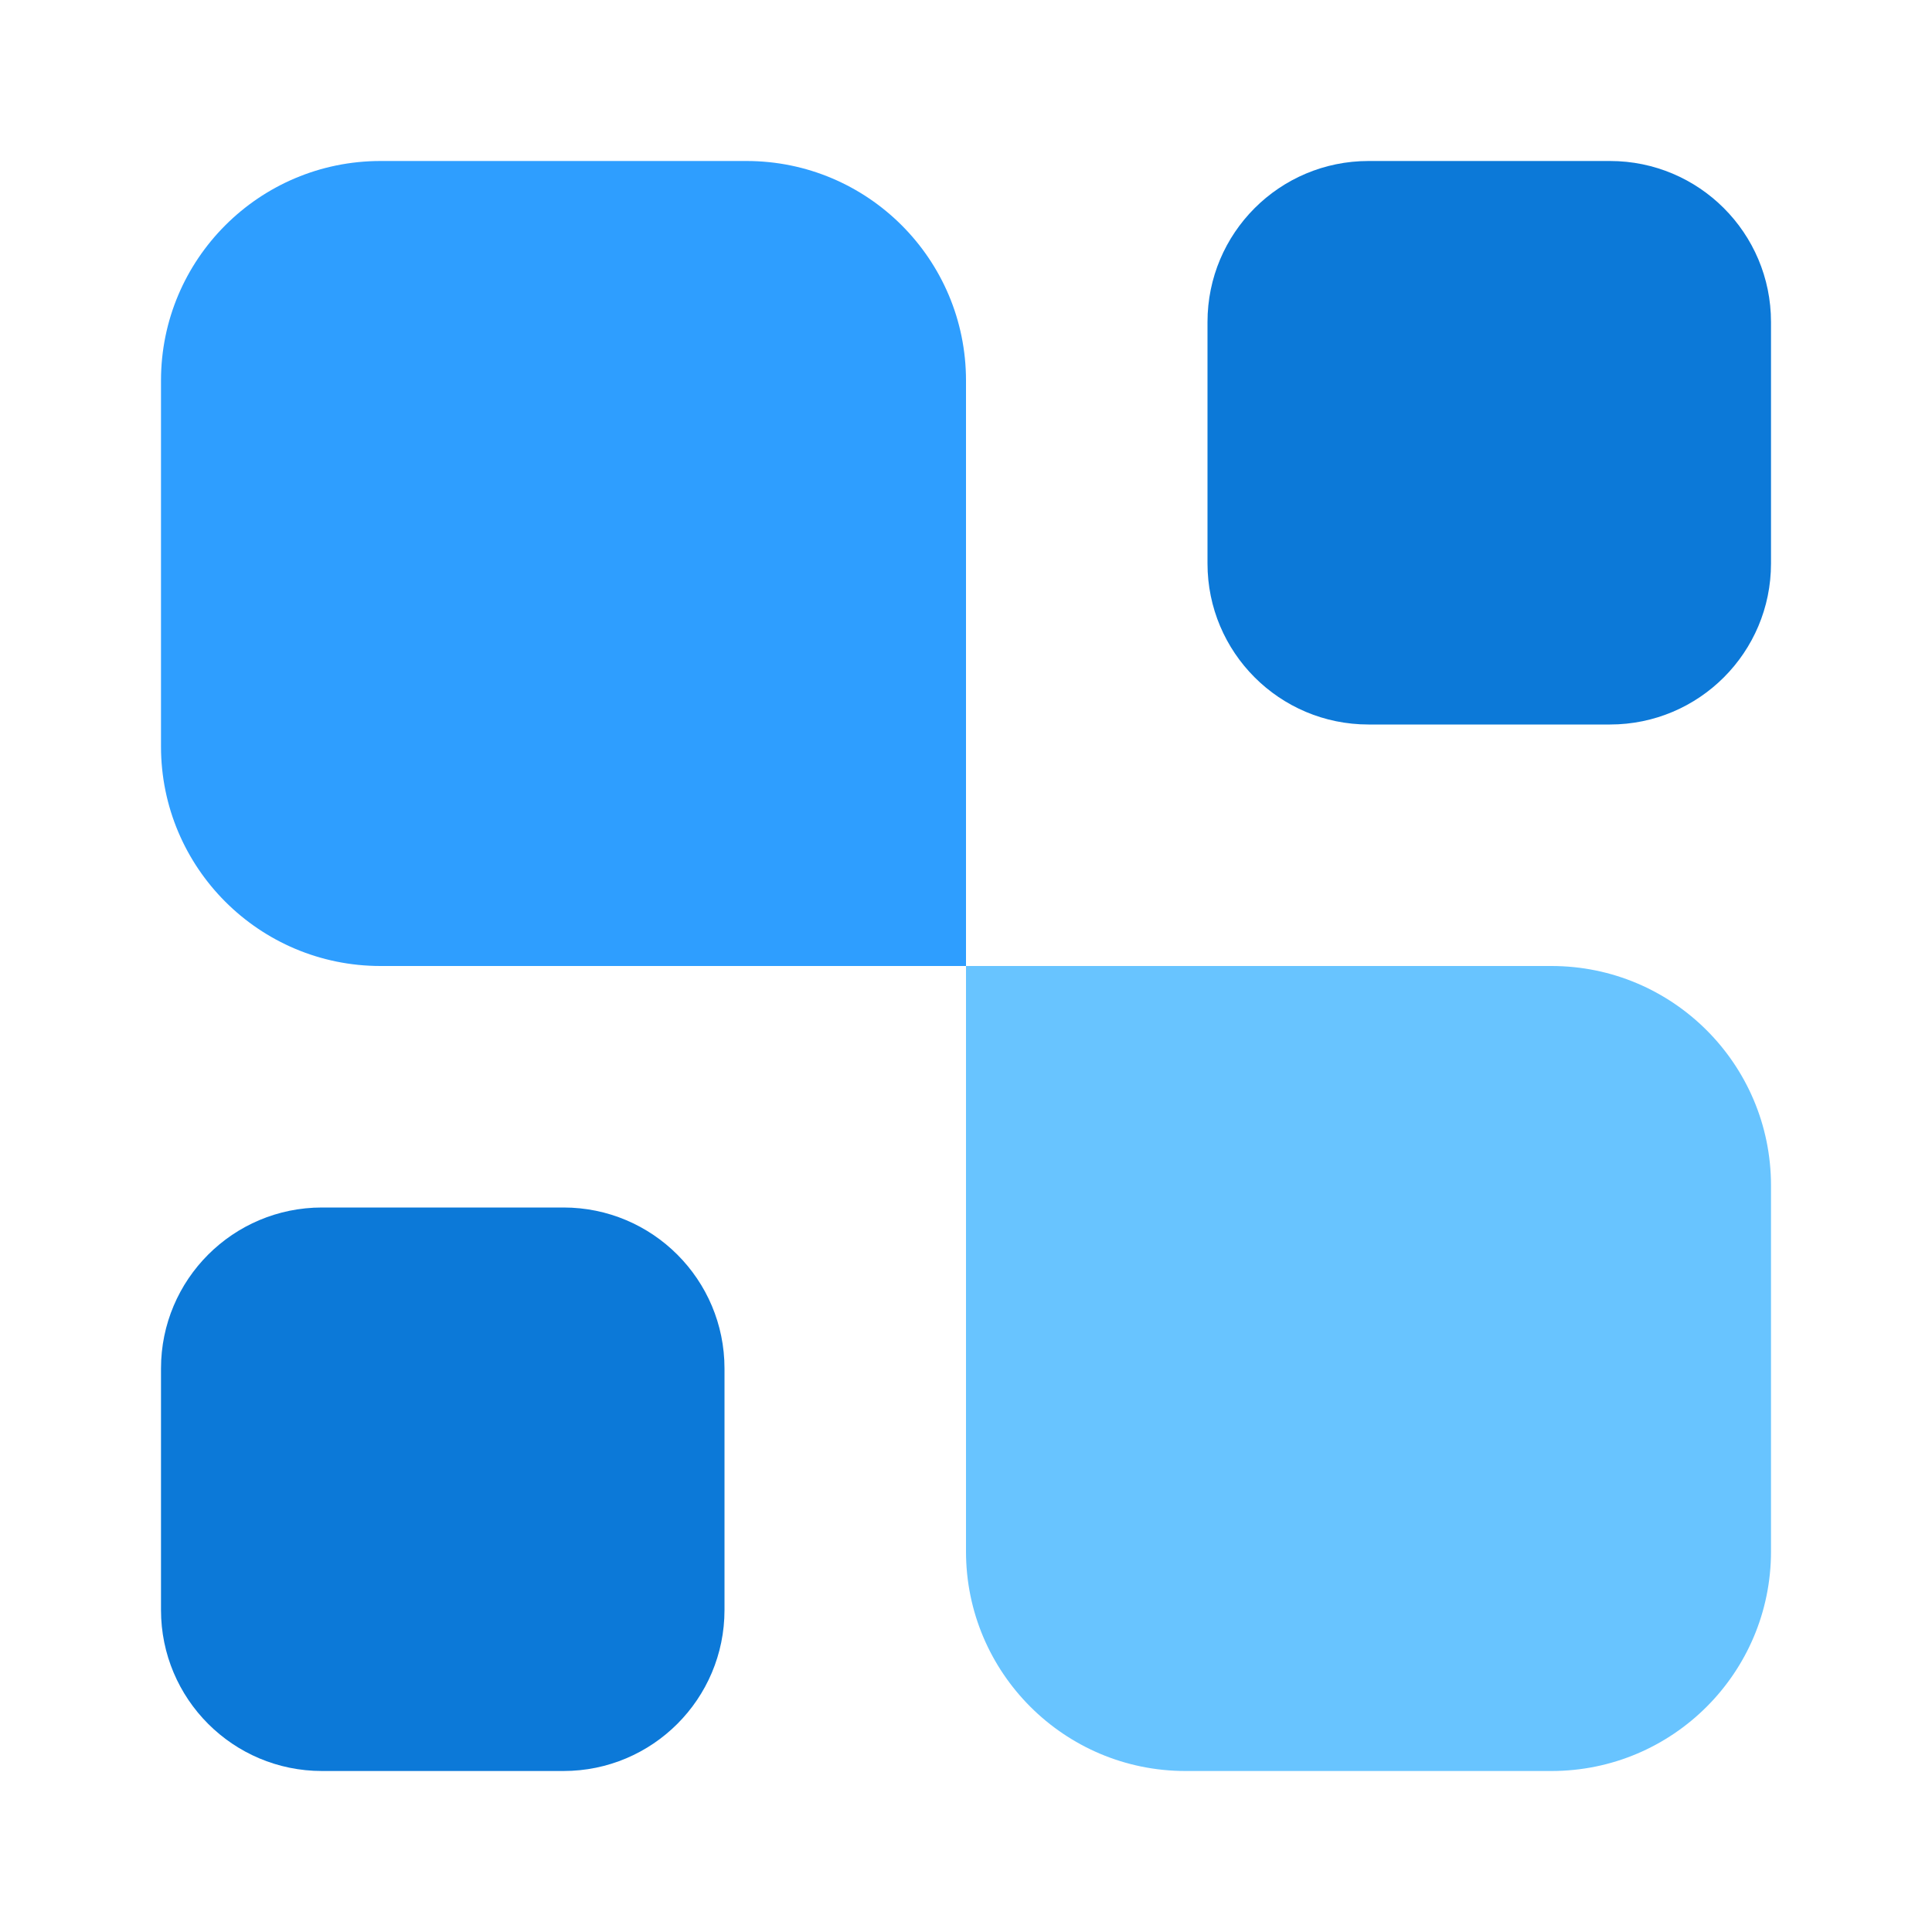
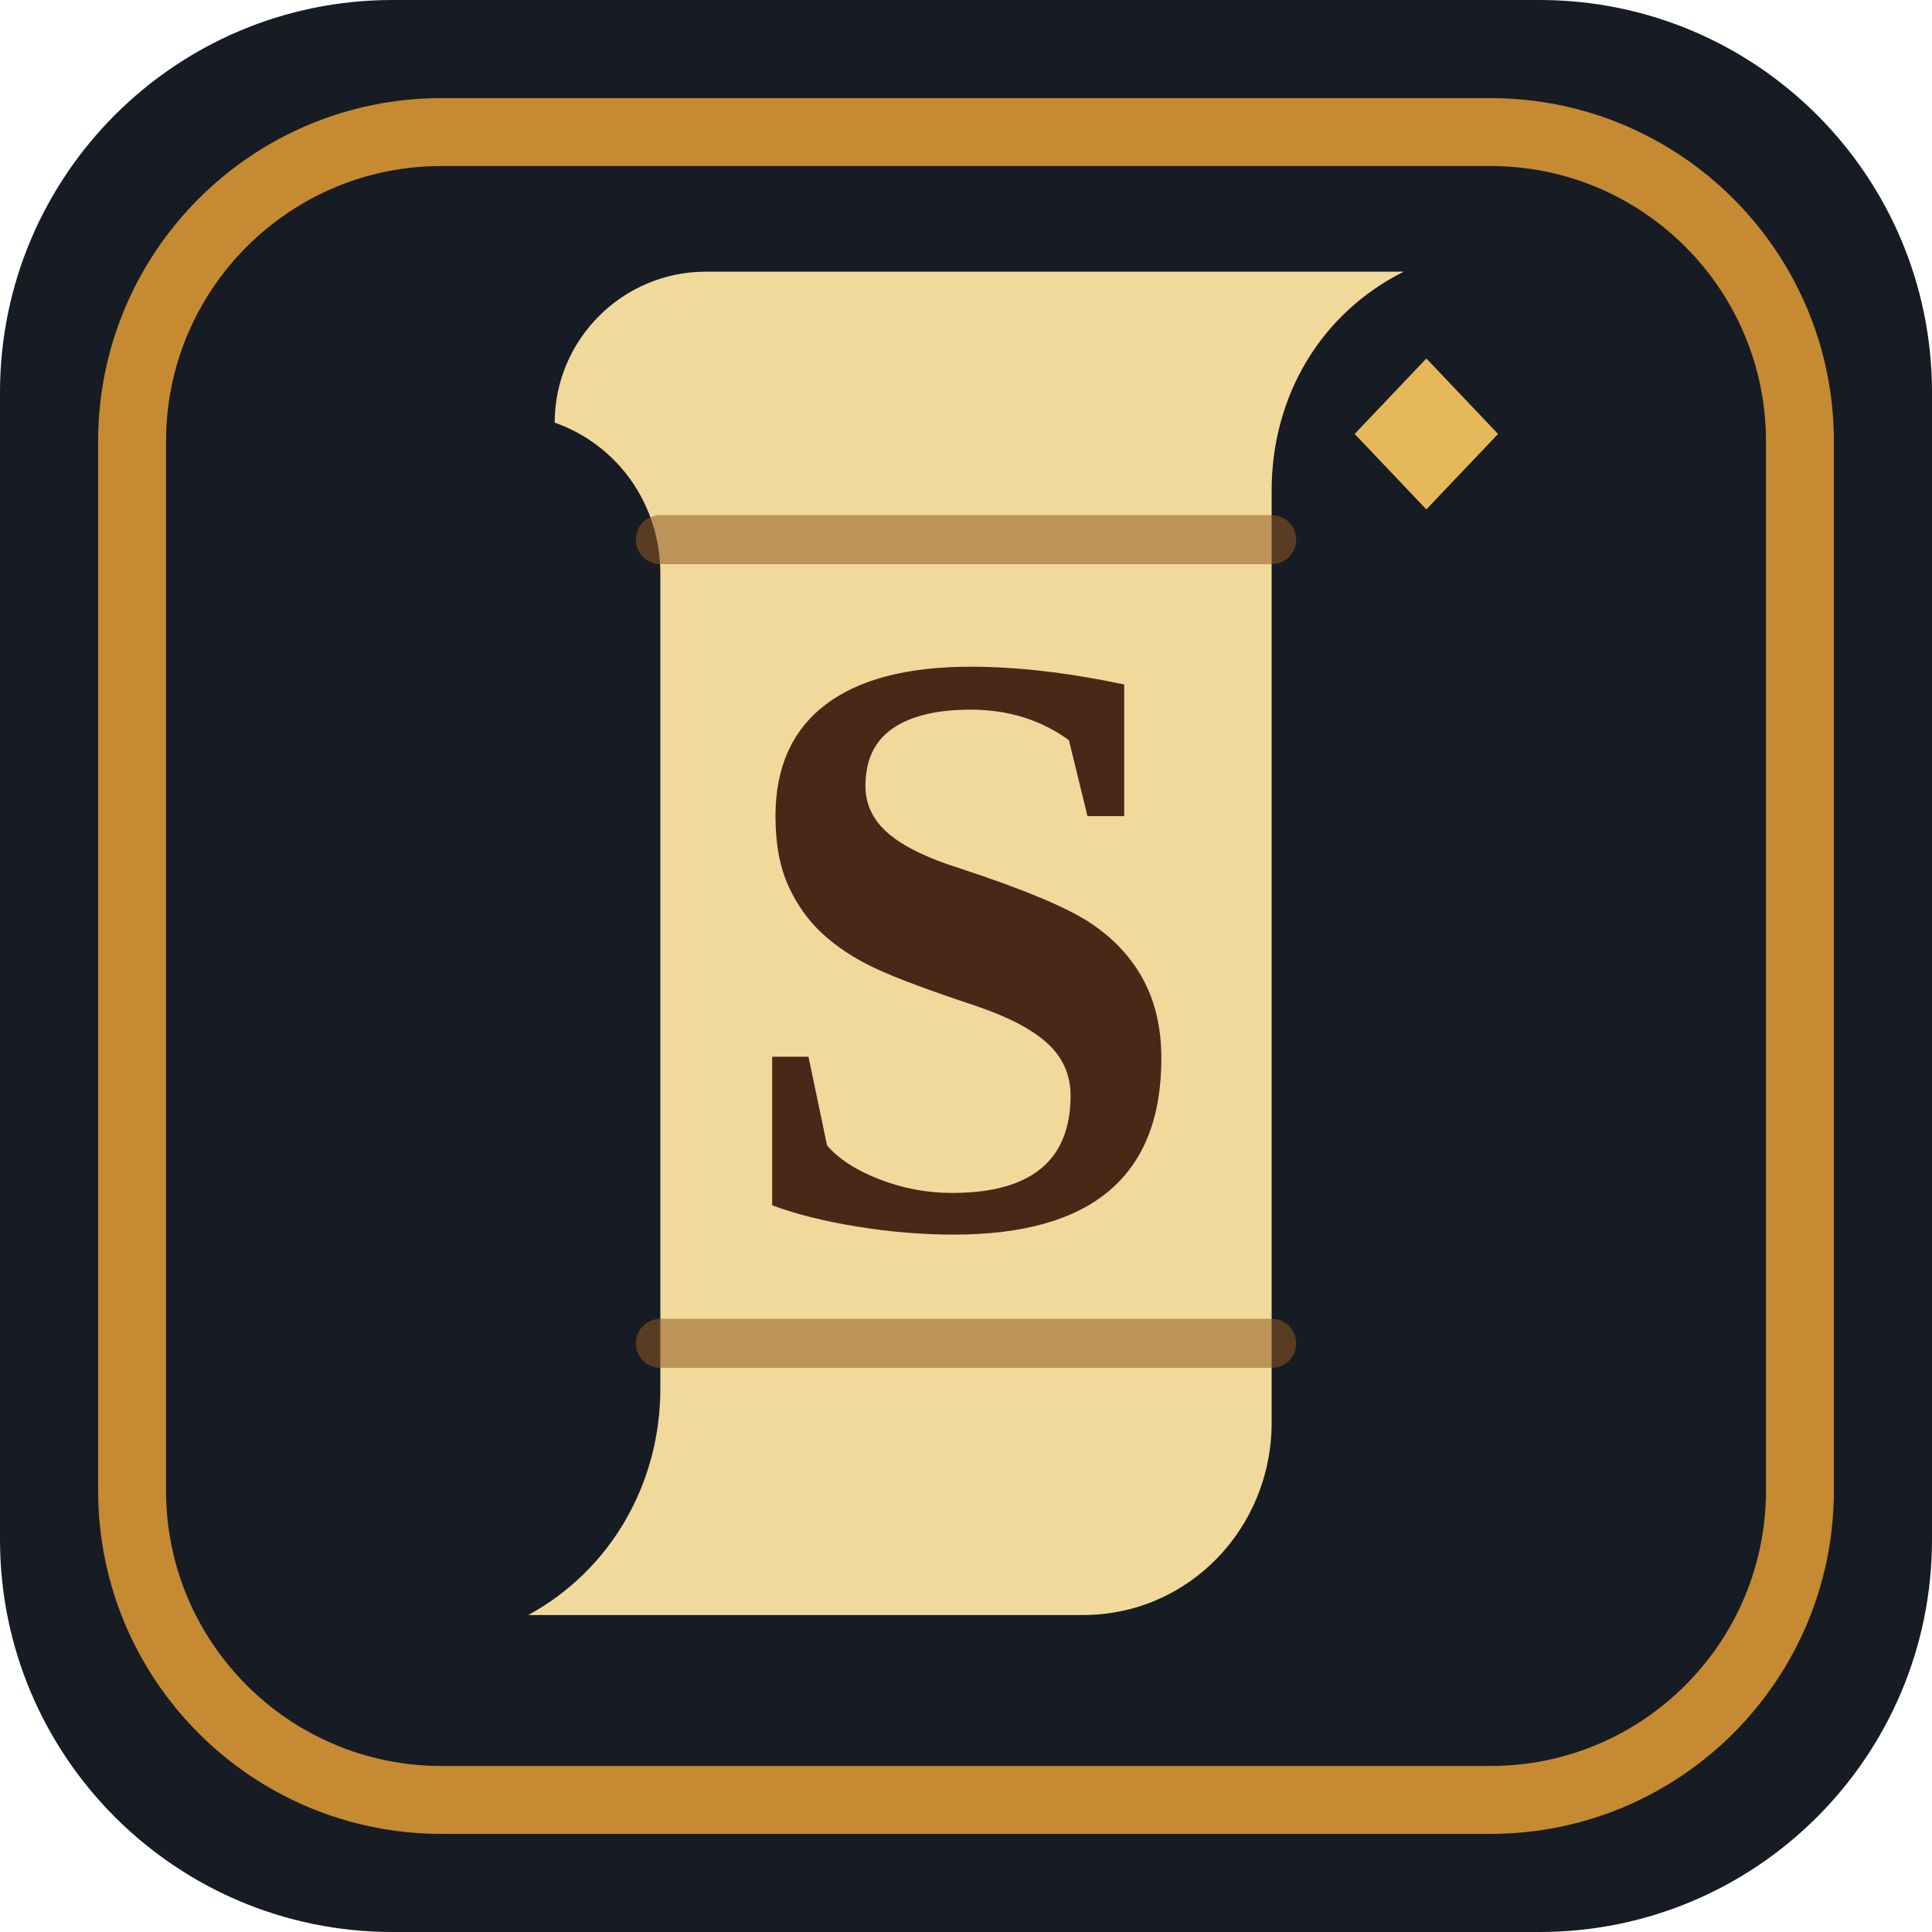
- <svg xmlns="http://www.w3.org/2000/svg" width="24" height="24" viewBox="0 0 24 24" fill="none">
-   <path d="M22 19.273C22 20.779 20.779 22 19.273 22H14.727C13.221 22 12 20.779 12 19.273V12H19.273C20.779 12 22 13.221 22 14.727V19.273Z" fill="#68C4FF" />
-   <path d="M20 2C21.105 2 22 2.895 22 4V7C22 8.105 21.105 9 20 9H17C15.895 9 15 8.105 15 7V4C15 2.895 15.895 2 17 2H20Z" fill="#0C79D8" />
-   <path d="M7 15C8.105 15 9 15.895 9 17V20C9 21.105 8.105 22 7 22H4C2.895 22 2 21.105 2 20V17C2 15.895 2.895 15 4 15H7Z" fill="#0C79D8" />
-   <path d="M12 12H4.727C3.221 12 2 10.779 2 9.273V4.727C2 3.221 3.221 2 4.727 2H9.273C10.779 2 12 3.221 12 4.727V12Z" fill="#2E9EFF" />
+ <svg xmlns="http://www.w3.org/2000/svg" width="512" height="512" viewBox="0 0 512 512" fill="none">
+   <rect width="512" height="512" rx="104" fill="#171B24" />
+   <rect x="35" y="35" width="442" height="442" rx="82" stroke="#C58A32" stroke-width="18" />
+   <path d="M147 112C147 90 165 72 187 72H372C350 83 337 105 337 130V377C337 405 315 428 287 428H140C162 416 175 393 175 368V152C175 134 164 118 147 112Z" fill="#F1D99C" />
+   <path d="M175 143H337" stroke="#8F5A22" stroke-width="13" stroke-linecap="round" opacity="0.55" />
+   <path d="M175 356H337" stroke="#8F5A22" stroke-width="13" stroke-linecap="round" opacity="0.55" />
+   <text x="255" y="325" text-anchor="middle" font-family="Georgia, 'Times New Roman', serif" font-size="224" font-weight="700" fill="#4B2718">S</text>
+   <path d="M378 95L397 115L378 135L359 115L378 95Z" fill="#E5B85A" />
</svg>
